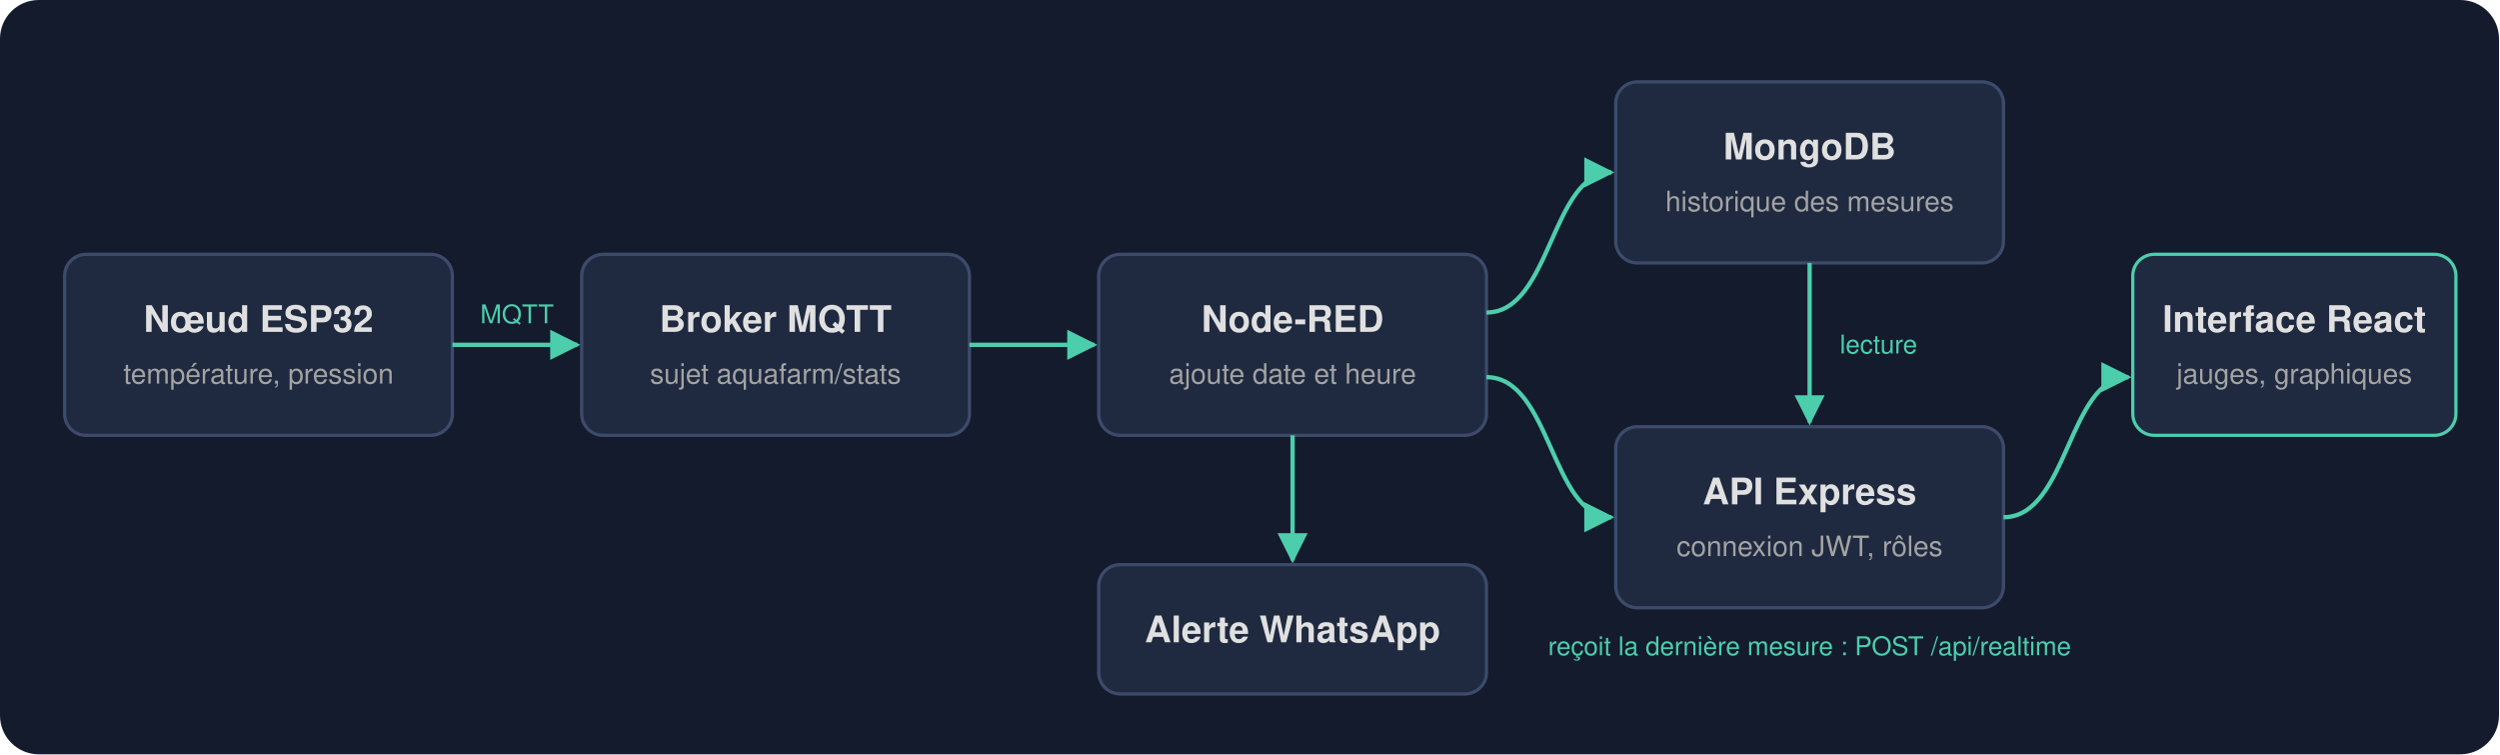
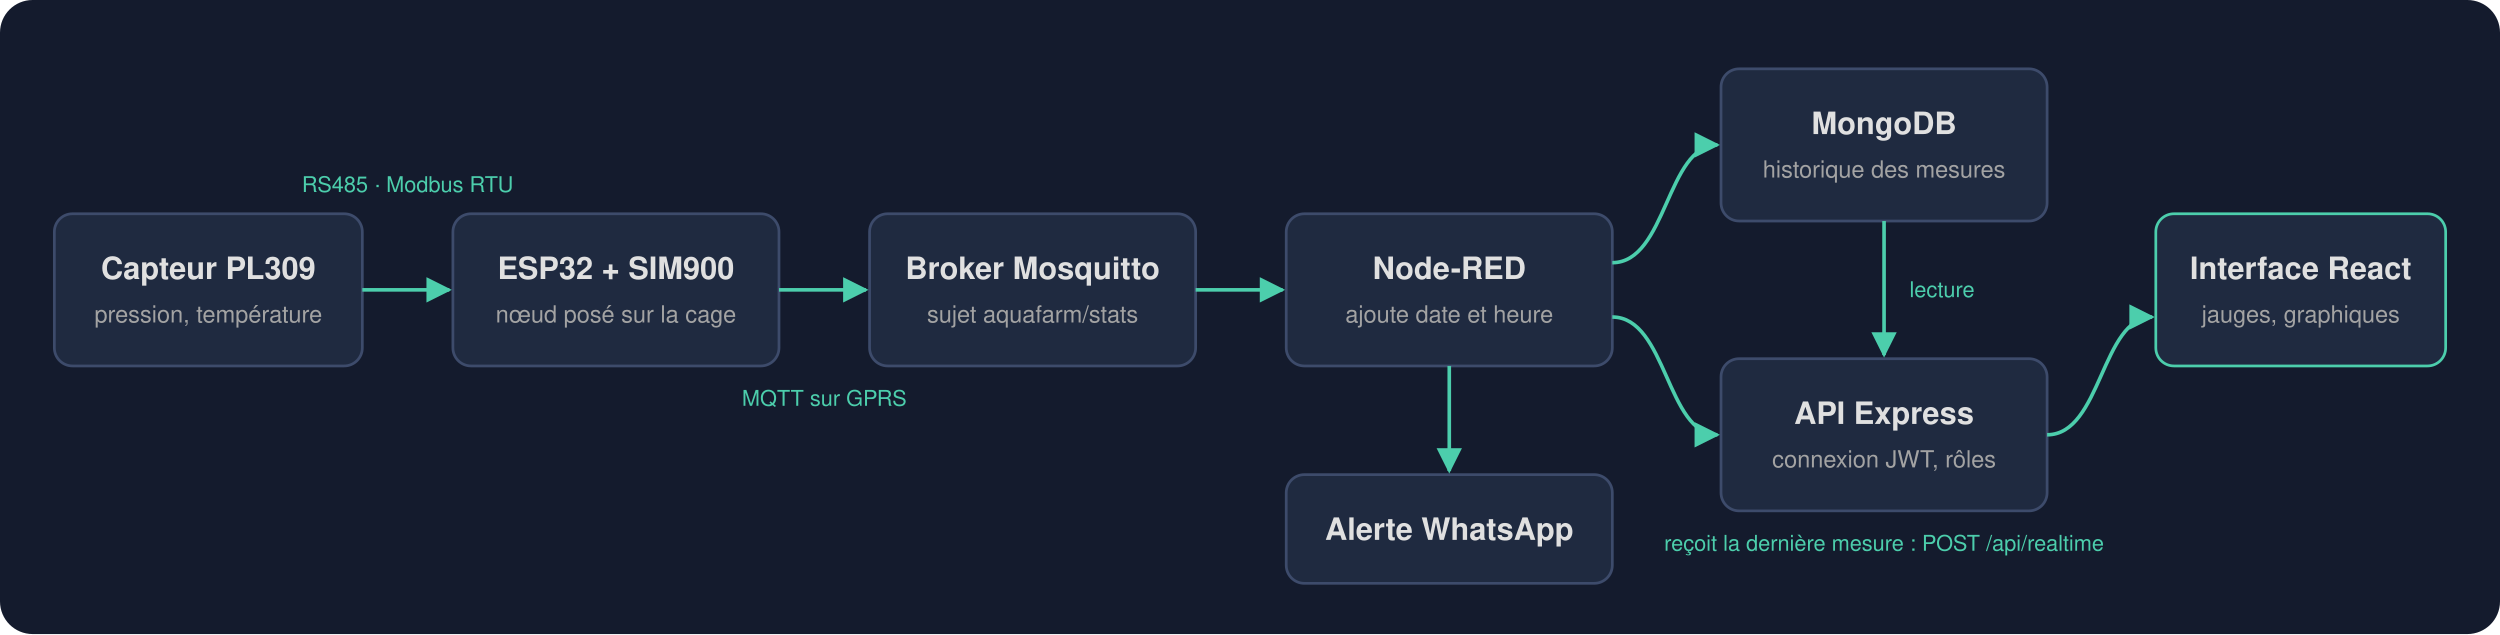
- <svg xmlns="http://www.w3.org/2000/svg" viewBox="0 0 1160 350" role="img" aria-label="Architecture : le nœud ESP32 publie en MQTT, Node-RED enregistre dans MongoDB et pousse la dernière mesure à l'API Express, l'interface React affiche le tout.">
+ <svg xmlns="http://www.w3.org/2000/svg" viewBox="0 0 1380 350" role="img" aria-label="Architecture : le capteur PL309 est lu par l'ESP32 en Modbus RTU, le module SIM900 envoie la mesure en MQTT au broker Mosquitto, Node-RED l'enregistre dans MongoDB et la pousse à l'API Express, l'interface React affiche le tout.">
  <defs>
    <marker id="fleche" viewBox="0 0 10 10" refX="9" refY="5" markerWidth="7" markerHeight="7" orient="auto-start-reverse">
      <path d="M0 0 L10 5 L0 10 z" fill="#4cceac" />
    </marker>
  </defs>
  <style>
    text { font-family: -apple-system, 'Segoe UI', Helvetica, Arial, sans-serif; }
    .boite { fill: #1f2a40; stroke: #3d4b6b; stroke-width: 1.5; }
    .titre { font-size: 17px; font-weight: 700; fill: #e0e0e0; text-anchor: middle; }
    .detail { font-size: 13px; fill: #a3a3a3; text-anchor: middle; }
    .lien { fill: none; stroke: #4cceac; stroke-width: 2; marker-end: url(#fleche); }
    .note { font-size: 12px; fill: #4cceac; text-anchor: middle; }
  </style>
-   <rect width="1160" height="350" rx="18" fill="#141b2d" />
-   <rect class="boite" x="30" y="118" width="180" height="84" rx="10" />
-   <text class="titre" x="120" y="154">Nœud ESP32</text>
-   <text class="detail" x="120" y="178">température, pression</text>
-   <rect class="boite" x="270" y="118" width="180" height="84" rx="10" />
-   <text class="titre" x="360" y="154">Broker MQTT</text>
-   <text class="detail" x="360" y="178">sujet aquafarm/stats</text>
-   <rect class="boite" x="510" y="118" width="180" height="84" rx="10" />
-   <text class="titre" x="600" y="154">Node-RED</text>
-   <text class="detail" x="600" y="178">ajoute date et heure</text>
-   <rect class="boite" x="510" y="262" width="180" height="60" rx="10" />
-   <text class="titre" x="600" y="298">Alerte WhatsApp</text>
-   <rect class="boite" x="750" y="38" width="180" height="84" rx="10" />
-   <text class="titre" x="840" y="74">MongoDB</text>
-   <text class="detail" x="840" y="98">historique des mesures</text>
-   <rect class="boite" x="750" y="198" width="180" height="84" rx="10" />
-   <text class="titre" x="840" y="234">API Express</text>
-   <text class="detail" x="840" y="258">connexion JWT, rôles</text>
-   <rect class="boite" x="990" y="118" width="150" height="84" rx="10" style="stroke:#4cceac" />
-   <text class="titre" x="1065" y="154">Interface React</text>
-   <text class="detail" x="1065" y="178">jauges, graphiques</text>
-   <path class="lien" d="M210 160 H268" />
-   <text class="note" x="240" y="150">MQTT</text>
-   <path class="lien" d="M450 160 H508" />
-   <path class="lien" d="M690 145 C720 145, 720 80, 748 80" />
-   <path class="lien" d="M690 175 C720 175, 720 240, 748 240" />
-   <text class="note" x="840" y="304">reçoit la dernière mesure : POST /api/realtime</text>
-   <path class="lien" d="M840 122 V196" />
-   <text class="note" x="872" y="164">lecture</text>
-   <path class="lien" d="M930 240 C960 240, 960 175, 988 175" />
-   <path class="lien" d="M600 202 V260" />
+   <rect width="1380" height="350" rx="18" fill="#141b2d" />
+   <rect class="boite" x="30" y="118" width="170" height="84" rx="10" />
+   <text class="titre" x="115" y="154">Capteur PL309</text>
+   <text class="detail" x="115" y="178">pression, température</text>
+   <rect class="boite" x="250" y="118" width="180" height="84" rx="10" />
+   <text class="titre" x="340" y="154">ESP32 + SIM900</text>
+   <text class="detail" x="340" y="178">nœud posé sur la cage</text>
+   <rect class="boite" x="480" y="118" width="180" height="84" rx="10" />
+   <text class="titre" x="570" y="154">Broker Mosquitto</text>
+   <text class="detail" x="570" y="178">sujet aquafarm/stats</text>
+   <rect class="boite" x="710" y="118" width="180" height="84" rx="10" />
+   <text class="titre" x="800" y="154">Node-RED</text>
+   <text class="detail" x="800" y="178">ajoute date et heure</text>
+   <rect class="boite" x="710" y="262" width="180" height="60" rx="10" />
+   <text class="titre" x="800" y="298">Alerte WhatsApp</text>
+   <rect class="boite" x="950" y="38" width="180" height="84" rx="10" />
+   <text class="titre" x="1040" y="74">MongoDB</text>
+   <text class="detail" x="1040" y="98">historique des mesures</text>
+   <rect class="boite" x="950" y="198" width="180" height="84" rx="10" />
+   <text class="titre" x="1040" y="234">API Express</text>
+   <text class="detail" x="1040" y="258">connexion JWT, rôles</text>
+   <rect class="boite" x="1190" y="118" width="160" height="84" rx="10" style="stroke:#4cceac" />
+   <text class="titre" x="1270" y="154">Interface React</text>
+   <text class="detail" x="1270" y="178">jauges, graphiques</text>
+   <path class="lien" d="M200 160 H248" />
+   <text class="note" x="225" y="106">RS485 · Modbus RTU</text>
+   <path class="lien" d="M430 160 H478" />
+   <text class="note" x="455" y="224">MQTT sur GPRS</text>
+   <path class="lien" d="M660 160 H708" />
+   <path class="lien" d="M890 145 C920 145, 920 80, 948 80" />
+   <path class="lien" d="M890 175 C920 175, 920 240, 948 240" />
+   <text class="note" x="1040" y="304">reçoit la dernière mesure : POST /api/realtime</text>
+   <path class="lien" d="M1040 122 V196" />
+   <text class="note" x="1072" y="164">lecture</text>
+   <path class="lien" d="M1130 240 C1160 240, 1160 175, 1188 175" />
+   <path class="lien" d="M800 202 V260" />
</svg>
